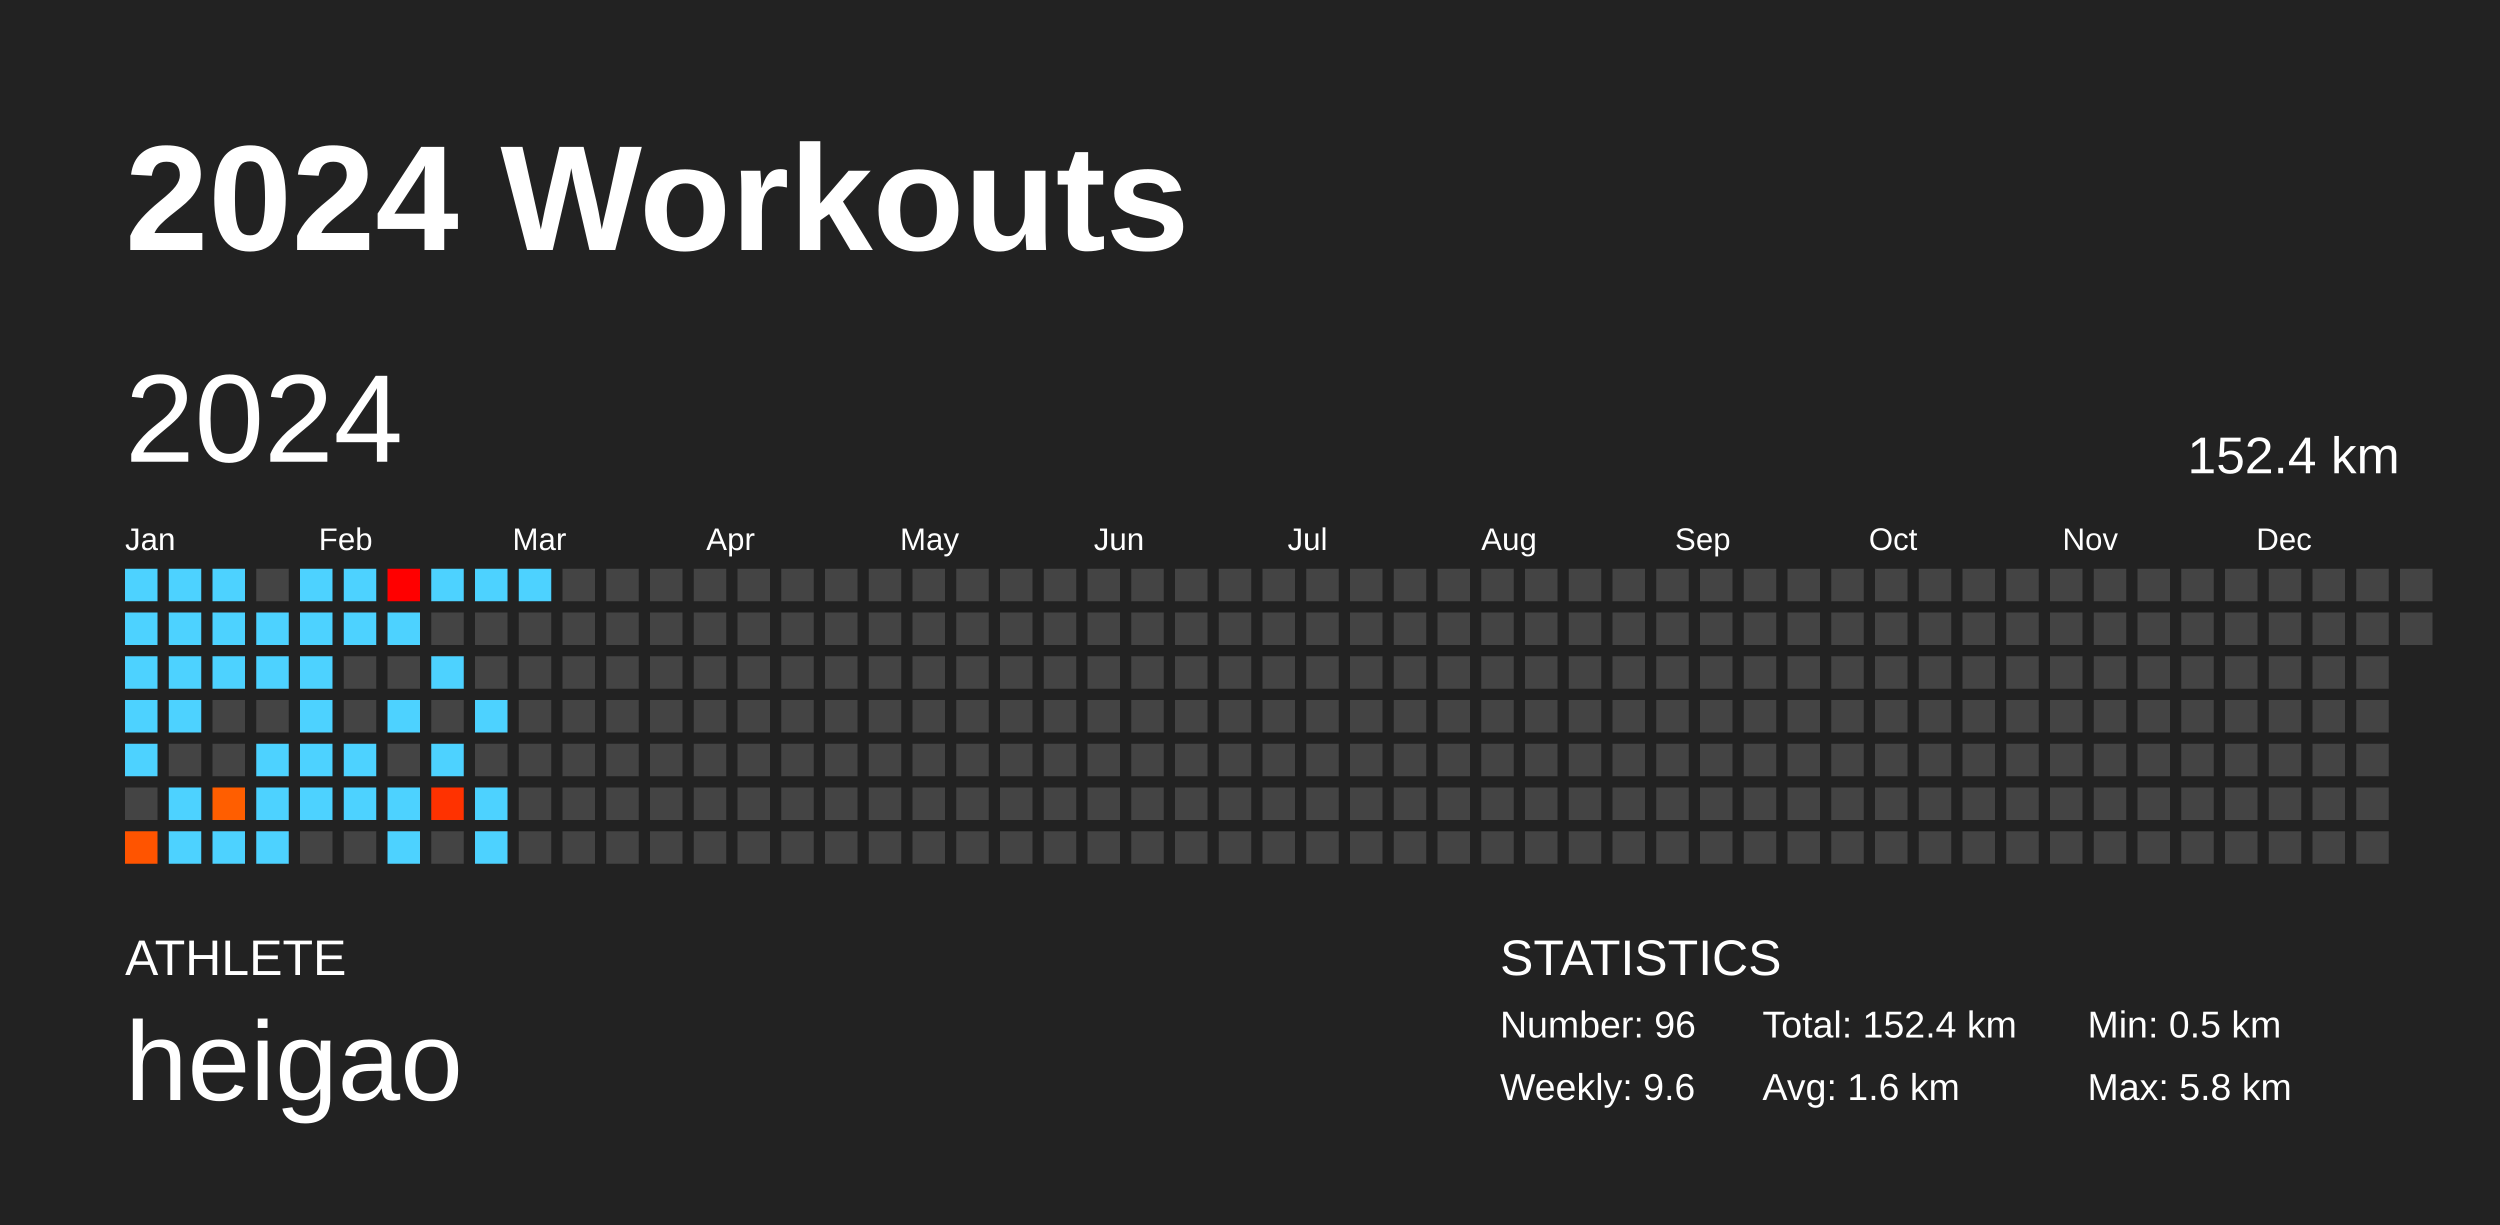
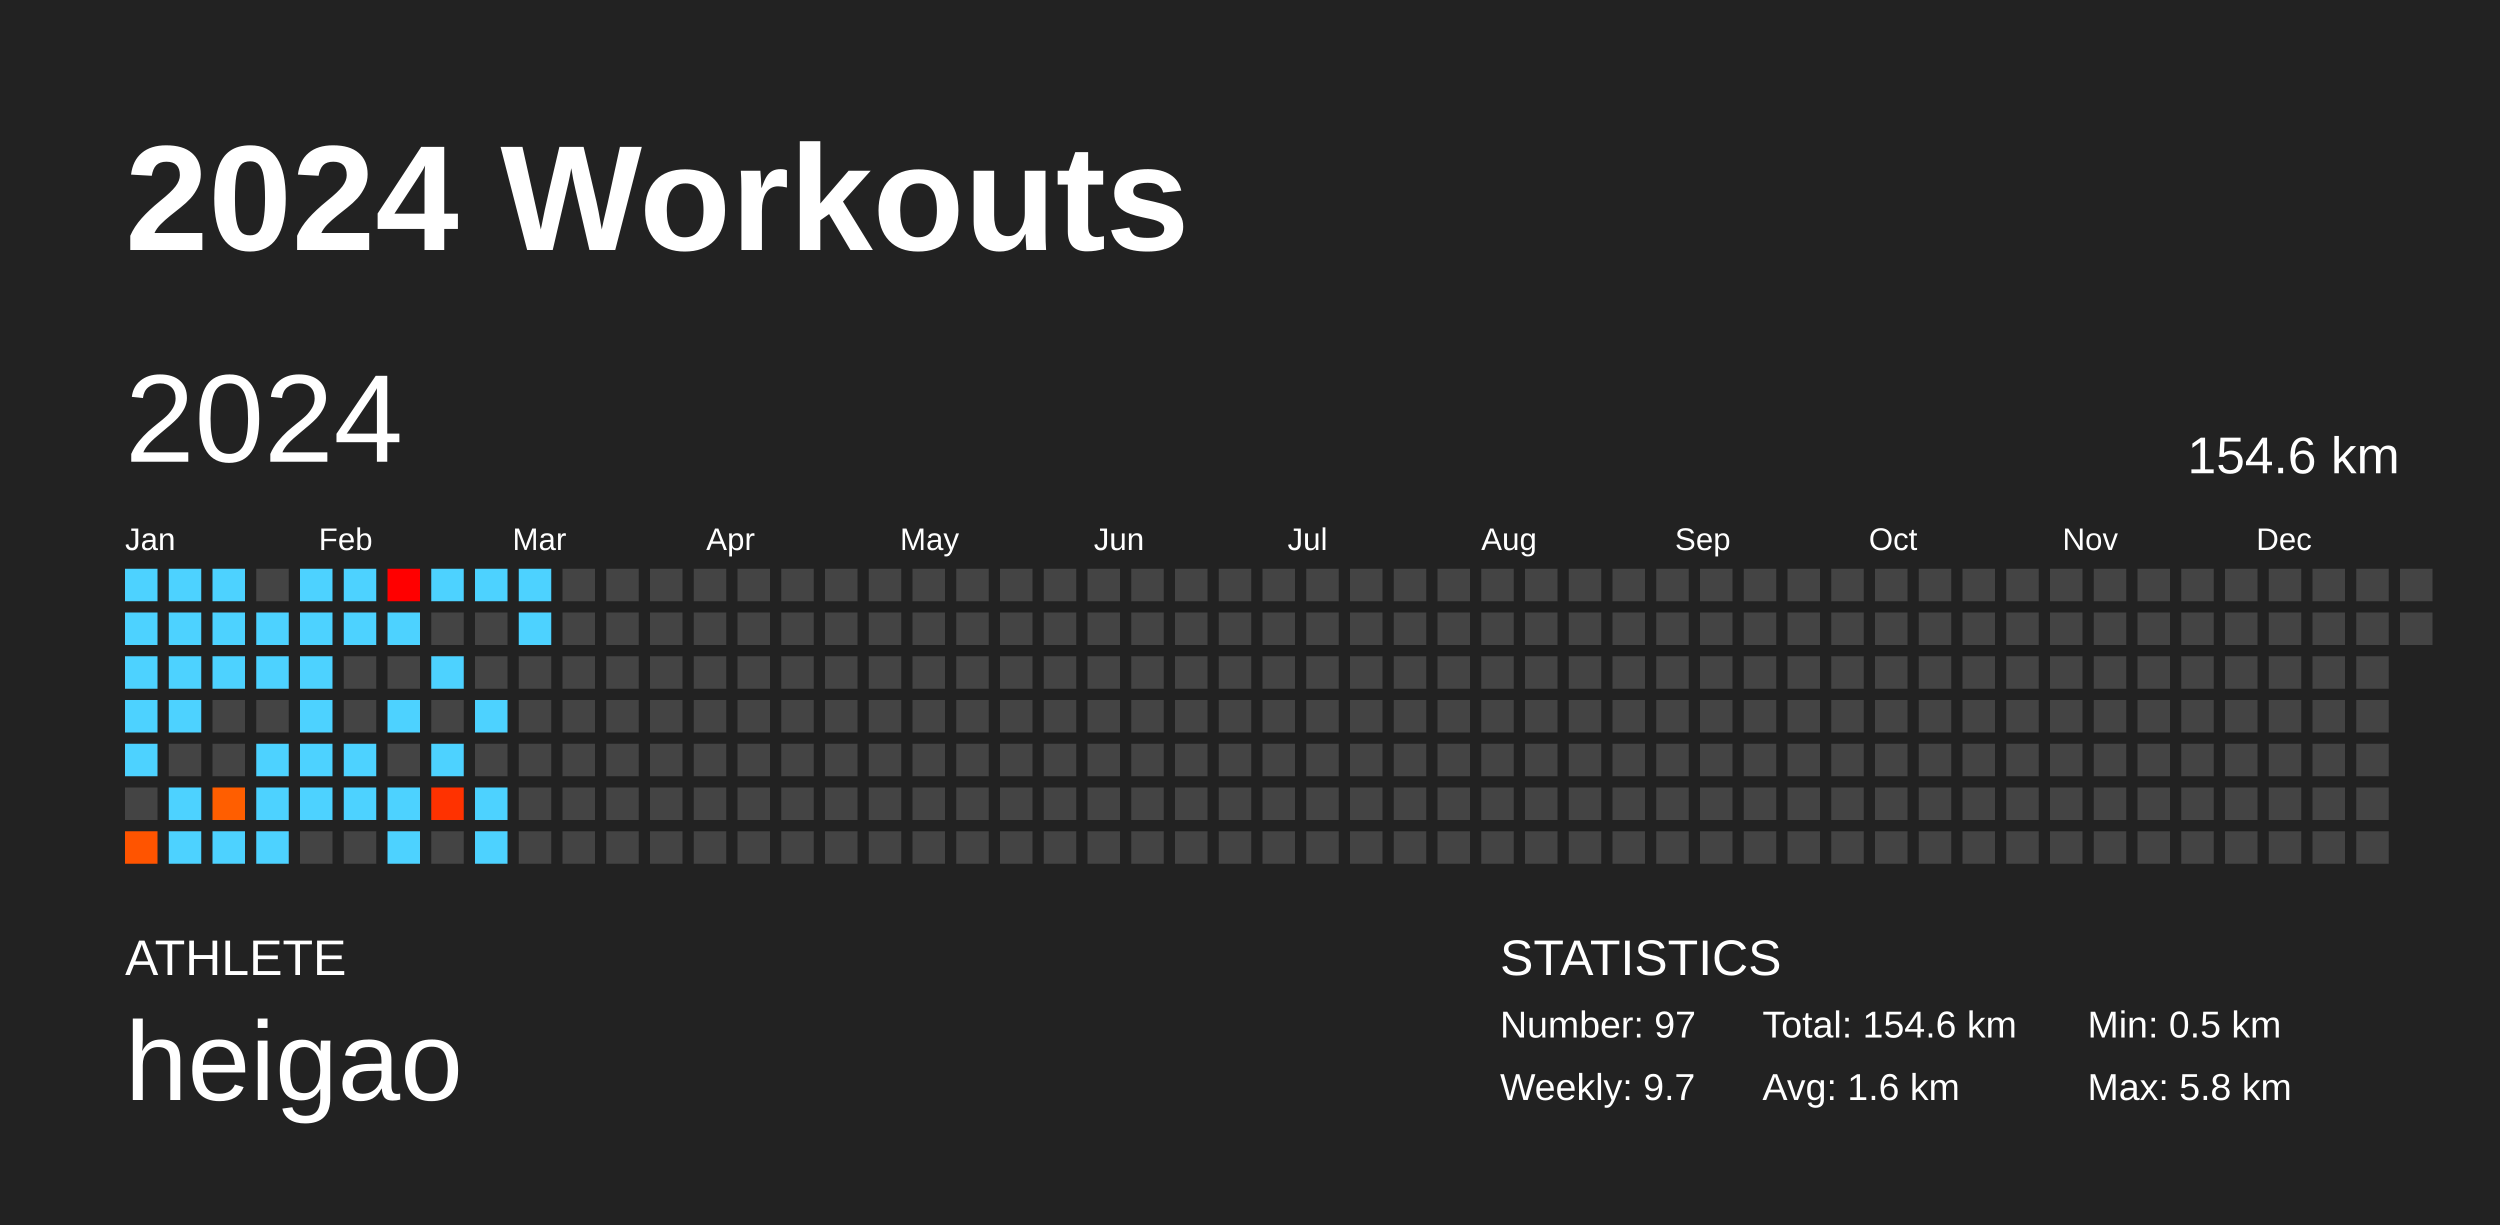
<svg xmlns="http://www.w3.org/2000/svg" baseProfile="full" height="98mm" version="1.1" viewBox="0,0,200,98" width="200mm">
  <defs />
  <rect fill="#222222" height="98" width="200" x="0" y="0" />
  <text fill="#FFFFFF" style="font-size:12px; font-family:Arial; font-weight:bold;" x="10" y="20">2024 Workouts</text>
  <text fill="#FFFFFF" style="font-size:4px; font-family:Arial" x="10" y="78">ATHLETE</text>
  <text fill="#FFFFFF" style="font-size:9px; font-family:Arial" x="10" y="88">heigao</text>
  <text fill="#FFFFFF" style="font-size:4px; font-family:Arial" x="120" y="78">STATISTICS</text>
-   <text fill="#FFFFFF" style="font-size:3px; font-family:Arial" x="120" y="83">Number: 96</text>
-   <text fill="#FFFFFF" style="font-size:3px; font-family:Arial" x="120" y="88">Weekly: 9.6</text>
-   <text fill="#FFFFFF" style="font-size:3px; font-family:Arial" x="141" y="83">Total: 152.4 km</text>
+   <text fill="#FFFFFF" style="font-size:3px; font-family:Arial" x="120" y="83">Number: 97</text>
+   <text fill="#FFFFFF" style="font-size:3px; font-family:Arial" x="120" y="88">Weekly: 9.7</text>
+   <text fill="#FFFFFF" style="font-size:3px; font-family:Arial" x="141" y="83">Total: 154.6 km</text>
  <text fill="#FFFFFF" style="font-size:3px; font-family:Arial" x="141" y="88">Avg: 1.6 km</text>
  <text fill="#FFFFFF" style="font-size:3px; font-family:Arial" x="167" y="83">Min: 0.5 km</text>
  <text fill="#FFFFFF" style="font-size:3px; font-family:Arial" x="167" y="88">Max: 5.8 km</text>
  <text dominant-baseline="hanging" fill="#FFFFFF" style="font-size:10.0px; font-family:Arial;" x="10" y="30">2024</text>
-   <text dominant-baseline="hanging" fill="#FFFFFF" style="font-size:4.125px; font-family:Arial;" x="175" y="35">152.4 km</text>
+   <text dominant-baseline="hanging" fill="#FFFFFF" style="font-size:4.125px; font-family:Arial;" x="175" y="35">154.6 km</text>
  <text fill="#FFFFFF" style="font-size:2.5px; font-family:Arial" x="10.0" y="44">Jan</text>
  <text fill="#FFFFFF" style="font-size:2.5px; font-family:Arial" x="25.5" y="44">Feb</text>
  <text fill="#FFFFFF" style="font-size:2.5px; font-family:Arial" x="41.0" y="44">Mar</text>
  <text fill="#FFFFFF" style="font-size:2.5px; font-family:Arial" x="56.5" y="44">Apr</text>
  <text fill="#FFFFFF" style="font-size:2.5px; font-family:Arial" x="72.0" y="44">May</text>
  <text fill="#FFFFFF" style="font-size:2.5px; font-family:Arial" x="87.5" y="44">Jun</text>
  <text fill="#FFFFFF" style="font-size:2.5px; font-family:Arial" x="103.0" y="44">Jul</text>
  <text fill="#FFFFFF" style="font-size:2.5px; font-family:Arial" x="118.5" y="44">Aug</text>
  <text fill="#FFFFFF" style="font-size:2.5px; font-family:Arial" x="134.0" y="44">Sep</text>
  <text fill="#FFFFFF" style="font-size:2.5px; font-family:Arial" x="149.5" y="44">Oct</text>
  <text fill="#FFFFFF" style="font-size:2.5px; font-family:Arial" x="165.0" y="44">Nov</text>
  <text fill="#FFFFFF" style="font-size:2.5px; font-family:Arial" x="180.5" y="44">Dec</text>
  <rect fill="#4dd2ff" height="2.6" width="2.6" x="10.0" y="45.5" />
  <rect fill="#4dd2ff" height="2.6" width="2.6" x="10.0" y="49.0" />
  <rect fill="#4dd2ff" height="2.6" width="2.6" x="10.0" y="52.5" />
  <rect fill="#4dd2ff" height="2.6" width="2.6" x="10.0" y="56.0" />
  <rect fill="#4dd2ff" height="2.6" width="2.6" x="10.0" y="59.5" />
  <rect fill="#444444" height="2.6" width="2.6" x="10.0" y="63.0" />
  <rect fill="#ff5400" height="2.6" width="2.6" x="10.0" y="66.5" />
  <rect fill="#4dd2ff" height="2.6" width="2.6" x="13.5" y="45.5" />
  <rect fill="#4dd2ff" height="2.6" width="2.6" x="13.5" y="49.0" />
  <rect fill="#4dd2ff" height="2.6" width="2.6" x="13.5" y="52.5" />
  <rect fill="#4dd2ff" height="2.6" width="2.6" x="13.5" y="56.0" />
  <rect fill="#444444" height="2.6" width="2.6" x="13.5" y="59.5" />
  <rect fill="#4dd2ff" height="2.6" width="2.6" x="13.5" y="63.0" />
  <rect fill="#4dd2ff" height="2.6" width="2.6" x="13.5" y="66.5" />
  <rect fill="#4dd2ff" height="2.6" width="2.6" x="17.0" y="45.5" />
  <rect fill="#4dd2ff" height="2.6" width="2.6" x="17.0" y="49.0" />
  <rect fill="#4dd2ff" height="2.6" width="2.6" x="17.0" y="52.5" />
  <rect fill="#444444" height="2.6" width="2.6" x="17.0" y="56.0" />
  <rect fill="#444444" height="2.6" width="2.6" x="17.0" y="59.5" />
  <rect fill="#ff5e00" height="2.6" width="2.6" x="17.0" y="63.0" />
  <rect fill="#4dd2ff" height="2.6" width="2.6" x="17.0" y="66.5" />
  <rect fill="#444444" height="2.6" width="2.6" x="20.5" y="45.5" />
  <rect fill="#4dd2ff" height="2.6" width="2.6" x="20.5" y="49.0" />
  <rect fill="#4dd2ff" height="2.6" width="2.6" x="20.5" y="52.5" />
  <rect fill="#444444" height="2.6" width="2.6" x="20.5" y="56.0" />
  <rect fill="#4dd2ff" height="2.6" width="2.6" x="20.5" y="59.5" />
  <rect fill="#4dd2ff" height="2.6" width="2.6" x="20.5" y="63.0" />
  <rect fill="#4dd2ff" height="2.6" width="2.6" x="20.5" y="66.5" />
  <rect fill="#4dd2ff" height="2.6" width="2.6" x="24.0" y="45.5" />
  <rect fill="#4dd2ff" height="2.6" width="2.6" x="24.0" y="49.0" />
  <rect fill="#4dd2ff" height="2.6" width="2.6" x="24.0" y="52.5" />
  <rect fill="#4dd2ff" height="2.6" width="2.6" x="24.0" y="56.0" />
  <rect fill="#4dd2ff" height="2.6" width="2.6" x="24.0" y="59.5" />
  <rect fill="#4dd2ff" height="2.6" width="2.6" x="24.0" y="63.0" />
  <rect fill="#444444" height="2.6" width="2.6" x="24.0" y="66.5" />
  <rect fill="#4dd2ff" height="2.6" width="2.6" x="27.5" y="45.5" />
  <rect fill="#4dd2ff" height="2.6" width="2.6" x="27.5" y="49.0" />
  <rect fill="#444444" height="2.6" width="2.6" x="27.5" y="52.5" />
  <rect fill="#444444" height="2.6" width="2.6" x="27.5" y="56.0" />
  <rect fill="#4dd2ff" height="2.6" width="2.6" x="27.5" y="59.5" />
  <rect fill="#4dd2ff" height="2.6" width="2.6" x="27.5" y="63.0" />
  <rect fill="#444444" height="2.6" width="2.6" x="27.5" y="66.5" />
  <rect fill="#ff0000" height="2.6" width="2.6" x="31.0" y="45.5" />
  <rect fill="#4dd2ff" height="2.6" width="2.6" x="31.0" y="49.0" />
  <rect fill="#444444" height="2.6" width="2.6" x="31.0" y="52.5" />
  <rect fill="#4dd2ff" height="2.6" width="2.6" x="31.0" y="56.0" />
  <rect fill="#444444" height="2.6" width="2.6" x="31.0" y="59.5" />
  <rect fill="#4dd2ff" height="2.6" width="2.6" x="31.0" y="63.0" />
  <rect fill="#4dd2ff" height="2.6" width="2.6" x="31.0" y="66.5" />
  <rect fill="#4dd2ff" height="2.6" width="2.6" x="34.5" y="45.5" />
  <rect fill="#444444" height="2.6" width="2.6" x="34.5" y="49.0" />
  <rect fill="#4dd2ff" height="2.6" width="2.6" x="34.5" y="52.5" />
  <rect fill="#444444" height="2.6" width="2.6" x="34.5" y="56.0" />
  <rect fill="#4dd2ff" height="2.6" width="2.6" x="34.5" y="59.5" />
  <rect fill="#ff3200" height="2.6" width="2.6" x="34.5" y="63.0" />
  <rect fill="#444444" height="2.6" width="2.6" x="34.5" y="66.5" />
  <rect fill="#4dd2ff" height="2.6" width="2.6" x="38.0" y="45.5" />
  <rect fill="#444444" height="2.6" width="2.6" x="38.0" y="49.0" />
  <rect fill="#444444" height="2.6" width="2.6" x="38.0" y="52.5" />
  <rect fill="#4dd2ff" height="2.6" width="2.6" x="38.0" y="56.0" />
  <rect fill="#444444" height="2.6" width="2.6" x="38.0" y="59.5" />
  <rect fill="#4dd2ff" height="2.6" width="2.6" x="38.0" y="63.0" />
  <rect fill="#4dd2ff" height="2.6" width="2.6" x="38.0" y="66.5" />
  <rect fill="#4dd2ff" height="2.6" width="2.6" x="41.5" y="45.5" />
-   <rect fill="#444444" height="2.6" width="2.6" x="41.5" y="49.0" />
+   <rect fill="#4dd2ff" height="2.6" width="2.6" x="41.5" y="49.0" />
  <rect fill="#444444" height="2.6" width="2.6" x="41.5" y="52.5" />
  <rect fill="#444444" height="2.6" width="2.6" x="41.5" y="56.0" />
  <rect fill="#444444" height="2.6" width="2.6" x="41.5" y="59.5" />
  <rect fill="#444444" height="2.6" width="2.6" x="41.5" y="63.0" />
  <rect fill="#444444" height="2.6" width="2.6" x="41.5" y="66.5" />
  <rect fill="#444444" height="2.6" width="2.6" x="45.0" y="45.5" />
  <rect fill="#444444" height="2.6" width="2.6" x="45.0" y="49.0" />
  <rect fill="#444444" height="2.6" width="2.6" x="45.0" y="52.5" />
  <rect fill="#444444" height="2.6" width="2.6" x="45.0" y="56.0" />
  <rect fill="#444444" height="2.6" width="2.6" x="45.0" y="59.5" />
  <rect fill="#444444" height="2.6" width="2.6" x="45.0" y="63.0" />
  <rect fill="#444444" height="2.6" width="2.6" x="45.0" y="66.5" />
  <rect fill="#444444" height="2.6" width="2.6" x="48.5" y="45.5" />
  <rect fill="#444444" height="2.6" width="2.6" x="48.5" y="49.0" />
  <rect fill="#444444" height="2.6" width="2.6" x="48.5" y="52.5" />
  <rect fill="#444444" height="2.6" width="2.6" x="48.5" y="56.0" />
  <rect fill="#444444" height="2.6" width="2.6" x="48.5" y="59.5" />
  <rect fill="#444444" height="2.6" width="2.6" x="48.5" y="63.0" />
  <rect fill="#444444" height="2.6" width="2.6" x="48.5" y="66.5" />
  <rect fill="#444444" height="2.6" width="2.6" x="52.0" y="45.5" />
  <rect fill="#444444" height="2.6" width="2.6" x="52.0" y="49.0" />
  <rect fill="#444444" height="2.6" width="2.6" x="52.0" y="52.5" />
  <rect fill="#444444" height="2.6" width="2.6" x="52.0" y="56.0" />
  <rect fill="#444444" height="2.6" width="2.6" x="52.0" y="59.5" />
  <rect fill="#444444" height="2.6" width="2.6" x="52.0" y="63.0" />
  <rect fill="#444444" height="2.6" width="2.6" x="52.0" y="66.5" />
  <rect fill="#444444" height="2.6" width="2.6" x="55.5" y="45.5" />
  <rect fill="#444444" height="2.6" width="2.6" x="55.5" y="49.0" />
  <rect fill="#444444" height="2.6" width="2.6" x="55.5" y="52.5" />
  <rect fill="#444444" height="2.6" width="2.6" x="55.5" y="56.0" />
  <rect fill="#444444" height="2.6" width="2.6" x="55.5" y="59.5" />
  <rect fill="#444444" height="2.6" width="2.6" x="55.5" y="63.0" />
  <rect fill="#444444" height="2.6" width="2.6" x="55.5" y="66.5" />
  <rect fill="#444444" height="2.6" width="2.6" x="59.0" y="45.5" />
  <rect fill="#444444" height="2.6" width="2.6" x="59.0" y="49.0" />
  <rect fill="#444444" height="2.6" width="2.6" x="59.0" y="52.5" />
  <rect fill="#444444" height="2.6" width="2.6" x="59.0" y="56.0" />
  <rect fill="#444444" height="2.6" width="2.6" x="59.0" y="59.5" />
  <rect fill="#444444" height="2.6" width="2.6" x="59.0" y="63.0" />
  <rect fill="#444444" height="2.6" width="2.6" x="59.0" y="66.5" />
  <rect fill="#444444" height="2.6" width="2.6" x="62.5" y="45.5" />
  <rect fill="#444444" height="2.6" width="2.6" x="62.5" y="49.0" />
  <rect fill="#444444" height="2.6" width="2.6" x="62.5" y="52.5" />
  <rect fill="#444444" height="2.6" width="2.6" x="62.5" y="56.0" />
  <rect fill="#444444" height="2.6" width="2.6" x="62.5" y="59.5" />
  <rect fill="#444444" height="2.6" width="2.6" x="62.5" y="63.0" />
  <rect fill="#444444" height="2.6" width="2.6" x="62.5" y="66.5" />
  <rect fill="#444444" height="2.6" width="2.6" x="66.0" y="45.5" />
  <rect fill="#444444" height="2.6" width="2.6" x="66.0" y="49.0" />
  <rect fill="#444444" height="2.6" width="2.6" x="66.0" y="52.5" />
  <rect fill="#444444" height="2.6" width="2.6" x="66.0" y="56.0" />
  <rect fill="#444444" height="2.6" width="2.6" x="66.0" y="59.5" />
  <rect fill="#444444" height="2.6" width="2.6" x="66.0" y="63.0" />
  <rect fill="#444444" height="2.6" width="2.6" x="66.0" y="66.5" />
  <rect fill="#444444" height="2.6" width="2.6" x="69.5" y="45.5" />
  <rect fill="#444444" height="2.6" width="2.6" x="69.5" y="49.0" />
  <rect fill="#444444" height="2.6" width="2.6" x="69.5" y="52.5" />
  <rect fill="#444444" height="2.6" width="2.6" x="69.5" y="56.0" />
  <rect fill="#444444" height="2.6" width="2.6" x="69.5" y="59.5" />
  <rect fill="#444444" height="2.6" width="2.6" x="69.5" y="63.0" />
  <rect fill="#444444" height="2.6" width="2.6" x="69.5" y="66.5" />
  <rect fill="#444444" height="2.6" width="2.6" x="73.0" y="45.5" />
  <rect fill="#444444" height="2.6" width="2.6" x="73.0" y="49.0" />
  <rect fill="#444444" height="2.6" width="2.6" x="73.0" y="52.5" />
  <rect fill="#444444" height="2.6" width="2.6" x="73.0" y="56.0" />
  <rect fill="#444444" height="2.6" width="2.6" x="73.0" y="59.5" />
  <rect fill="#444444" height="2.6" width="2.6" x="73.0" y="63.0" />
  <rect fill="#444444" height="2.6" width="2.6" x="73.0" y="66.5" />
  <rect fill="#444444" height="2.6" width="2.6" x="76.5" y="45.5" />
  <rect fill="#444444" height="2.6" width="2.6" x="76.5" y="49.0" />
  <rect fill="#444444" height="2.6" width="2.6" x="76.5" y="52.5" />
  <rect fill="#444444" height="2.6" width="2.6" x="76.5" y="56.0" />
  <rect fill="#444444" height="2.6" width="2.6" x="76.5" y="59.5" />
  <rect fill="#444444" height="2.6" width="2.6" x="76.5" y="63.0" />
  <rect fill="#444444" height="2.6" width="2.6" x="76.5" y="66.5" />
  <rect fill="#444444" height="2.6" width="2.6" x="80.0" y="45.5" />
  <rect fill="#444444" height="2.6" width="2.6" x="80.0" y="49.0" />
  <rect fill="#444444" height="2.6" width="2.6" x="80.0" y="52.5" />
  <rect fill="#444444" height="2.6" width="2.6" x="80.0" y="56.0" />
  <rect fill="#444444" height="2.6" width="2.6" x="80.0" y="59.5" />
  <rect fill="#444444" height="2.6" width="2.6" x="80.0" y="63.0" />
  <rect fill="#444444" height="2.6" width="2.6" x="80.0" y="66.5" />
  <rect fill="#444444" height="2.6" width="2.6" x="83.5" y="45.5" />
  <rect fill="#444444" height="2.6" width="2.6" x="83.5" y="49.0" />
  <rect fill="#444444" height="2.6" width="2.6" x="83.5" y="52.5" />
  <rect fill="#444444" height="2.6" width="2.6" x="83.5" y="56.0" />
  <rect fill="#444444" height="2.6" width="2.6" x="83.5" y="59.5" />
  <rect fill="#444444" height="2.6" width="2.6" x="83.5" y="63.0" />
  <rect fill="#444444" height="2.6" width="2.6" x="83.5" y="66.5" />
  <rect fill="#444444" height="2.6" width="2.6" x="87.0" y="45.5" />
  <rect fill="#444444" height="2.6" width="2.6" x="87.0" y="49.0" />
  <rect fill="#444444" height="2.6" width="2.6" x="87.0" y="52.5" />
  <rect fill="#444444" height="2.6" width="2.6" x="87.0" y="56.0" />
  <rect fill="#444444" height="2.6" width="2.6" x="87.0" y="59.5" />
  <rect fill="#444444" height="2.6" width="2.6" x="87.0" y="63.0" />
  <rect fill="#444444" height="2.6" width="2.6" x="87.0" y="66.5" />
  <rect fill="#444444" height="2.6" width="2.6" x="90.5" y="45.5" />
  <rect fill="#444444" height="2.6" width="2.6" x="90.5" y="49.0" />
  <rect fill="#444444" height="2.6" width="2.6" x="90.5" y="52.5" />
  <rect fill="#444444" height="2.6" width="2.6" x="90.5" y="56.0" />
  <rect fill="#444444" height="2.6" width="2.6" x="90.5" y="59.5" />
  <rect fill="#444444" height="2.6" width="2.6" x="90.5" y="63.0" />
  <rect fill="#444444" height="2.6" width="2.6" x="90.5" y="66.5" />
  <rect fill="#444444" height="2.6" width="2.6" x="94.0" y="45.5" />
  <rect fill="#444444" height="2.6" width="2.6" x="94.0" y="49.0" />
  <rect fill="#444444" height="2.6" width="2.6" x="94.0" y="52.5" />
  <rect fill="#444444" height="2.6" width="2.6" x="94.0" y="56.0" />
  <rect fill="#444444" height="2.6" width="2.6" x="94.0" y="59.5" />
  <rect fill="#444444" height="2.6" width="2.6" x="94.0" y="63.0" />
  <rect fill="#444444" height="2.6" width="2.6" x="94.0" y="66.5" />
  <rect fill="#444444" height="2.6" width="2.6" x="97.5" y="45.5" />
  <rect fill="#444444" height="2.6" width="2.6" x="97.5" y="49.0" />
  <rect fill="#444444" height="2.6" width="2.6" x="97.5" y="52.5" />
  <rect fill="#444444" height="2.6" width="2.6" x="97.5" y="56.0" />
  <rect fill="#444444" height="2.6" width="2.6" x="97.5" y="59.5" />
  <rect fill="#444444" height="2.6" width="2.6" x="97.5" y="63.0" />
  <rect fill="#444444" height="2.6" width="2.6" x="97.5" y="66.5" />
  <rect fill="#444444" height="2.6" width="2.6" x="101.0" y="45.5" />
  <rect fill="#444444" height="2.6" width="2.6" x="101.0" y="49.0" />
  <rect fill="#444444" height="2.6" width="2.6" x="101.0" y="52.5" />
  <rect fill="#444444" height="2.6" width="2.6" x="101.0" y="56.0" />
  <rect fill="#444444" height="2.6" width="2.6" x="101.0" y="59.5" />
  <rect fill="#444444" height="2.6" width="2.6" x="101.0" y="63.0" />
  <rect fill="#444444" height="2.6" width="2.6" x="101.0" y="66.5" />
  <rect fill="#444444" height="2.6" width="2.6" x="104.5" y="45.5" />
  <rect fill="#444444" height="2.6" width="2.6" x="104.5" y="49.0" />
  <rect fill="#444444" height="2.6" width="2.6" x="104.5" y="52.5" />
  <rect fill="#444444" height="2.6" width="2.6" x="104.5" y="56.0" />
  <rect fill="#444444" height="2.6" width="2.6" x="104.5" y="59.5" />
  <rect fill="#444444" height="2.6" width="2.6" x="104.5" y="63.0" />
  <rect fill="#444444" height="2.6" width="2.6" x="104.5" y="66.5" />
  <rect fill="#444444" height="2.6" width="2.6" x="108.0" y="45.5" />
  <rect fill="#444444" height="2.6" width="2.6" x="108.0" y="49.0" />
  <rect fill="#444444" height="2.6" width="2.6" x="108.0" y="52.5" />
  <rect fill="#444444" height="2.6" width="2.6" x="108.0" y="56.0" />
  <rect fill="#444444" height="2.6" width="2.6" x="108.0" y="59.5" />
  <rect fill="#444444" height="2.6" width="2.6" x="108.0" y="63.0" />
  <rect fill="#444444" height="2.6" width="2.6" x="108.0" y="66.5" />
  <rect fill="#444444" height="2.6" width="2.6" x="111.5" y="45.5" />
  <rect fill="#444444" height="2.6" width="2.6" x="111.5" y="49.0" />
  <rect fill="#444444" height="2.6" width="2.6" x="111.5" y="52.5" />
  <rect fill="#444444" height="2.6" width="2.6" x="111.5" y="56.0" />
  <rect fill="#444444" height="2.6" width="2.6" x="111.5" y="59.5" />
  <rect fill="#444444" height="2.6" width="2.6" x="111.5" y="63.0" />
  <rect fill="#444444" height="2.6" width="2.6" x="111.5" y="66.5" />
  <rect fill="#444444" height="2.6" width="2.6" x="115.0" y="45.5" />
  <rect fill="#444444" height="2.6" width="2.6" x="115.0" y="49.0" />
  <rect fill="#444444" height="2.6" width="2.6" x="115.0" y="52.5" />
  <rect fill="#444444" height="2.6" width="2.6" x="115.0" y="56.0" />
  <rect fill="#444444" height="2.6" width="2.6" x="115.0" y="59.5" />
  <rect fill="#444444" height="2.6" width="2.6" x="115.0" y="63.0" />
  <rect fill="#444444" height="2.6" width="2.6" x="115.0" y="66.5" />
  <rect fill="#444444" height="2.6" width="2.6" x="118.5" y="45.5" />
  <rect fill="#444444" height="2.6" width="2.6" x="118.5" y="49.0" />
  <rect fill="#444444" height="2.6" width="2.6" x="118.5" y="52.5" />
  <rect fill="#444444" height="2.6" width="2.6" x="118.5" y="56.0" />
  <rect fill="#444444" height="2.6" width="2.6" x="118.5" y="59.5" />
  <rect fill="#444444" height="2.6" width="2.6" x="118.5" y="63.0" />
  <rect fill="#444444" height="2.6" width="2.6" x="118.5" y="66.5" />
  <rect fill="#444444" height="2.6" width="2.6" x="122.0" y="45.5" />
  <rect fill="#444444" height="2.6" width="2.6" x="122.0" y="49.0" />
  <rect fill="#444444" height="2.6" width="2.6" x="122.0" y="52.5" />
  <rect fill="#444444" height="2.6" width="2.6" x="122.0" y="56.0" />
  <rect fill="#444444" height="2.6" width="2.6" x="122.0" y="59.5" />
  <rect fill="#444444" height="2.6" width="2.6" x="122.0" y="63.0" />
  <rect fill="#444444" height="2.6" width="2.6" x="122.0" y="66.5" />
  <rect fill="#444444" height="2.6" width="2.6" x="125.5" y="45.5" />
  <rect fill="#444444" height="2.6" width="2.6" x="125.5" y="49.0" />
  <rect fill="#444444" height="2.6" width="2.6" x="125.5" y="52.5" />
  <rect fill="#444444" height="2.6" width="2.6" x="125.5" y="56.0" />
  <rect fill="#444444" height="2.6" width="2.6" x="125.5" y="59.5" />
  <rect fill="#444444" height="2.6" width="2.6" x="125.5" y="63.0" />
  <rect fill="#444444" height="2.6" width="2.6" x="125.5" y="66.5" />
  <rect fill="#444444" height="2.6" width="2.6" x="129.0" y="45.5" />
  <rect fill="#444444" height="2.6" width="2.6" x="129.0" y="49.0" />
  <rect fill="#444444" height="2.6" width="2.6" x="129.0" y="52.5" />
  <rect fill="#444444" height="2.6" width="2.6" x="129.0" y="56.0" />
  <rect fill="#444444" height="2.6" width="2.6" x="129.0" y="59.5" />
  <rect fill="#444444" height="2.6" width="2.6" x="129.0" y="63.0" />
  <rect fill="#444444" height="2.6" width="2.6" x="129.0" y="66.5" />
  <rect fill="#444444" height="2.6" width="2.6" x="132.5" y="45.5" />
  <rect fill="#444444" height="2.6" width="2.6" x="132.5" y="49.0" />
  <rect fill="#444444" height="2.6" width="2.6" x="132.5" y="52.5" />
  <rect fill="#444444" height="2.6" width="2.6" x="132.5" y="56.0" />
  <rect fill="#444444" height="2.6" width="2.6" x="132.5" y="59.5" />
  <rect fill="#444444" height="2.6" width="2.6" x="132.5" y="63.0" />
  <rect fill="#444444" height="2.6" width="2.6" x="132.5" y="66.5" />
  <rect fill="#444444" height="2.6" width="2.6" x="136.0" y="45.5" />
  <rect fill="#444444" height="2.6" width="2.6" x="136.0" y="49.0" />
  <rect fill="#444444" height="2.6" width="2.6" x="136.0" y="52.5" />
  <rect fill="#444444" height="2.6" width="2.6" x="136.0" y="56.0" />
  <rect fill="#444444" height="2.6" width="2.6" x="136.0" y="59.5" />
  <rect fill="#444444" height="2.6" width="2.6" x="136.0" y="63.0" />
  <rect fill="#444444" height="2.6" width="2.6" x="136.0" y="66.5" />
  <rect fill="#444444" height="2.6" width="2.6" x="139.5" y="45.5" />
  <rect fill="#444444" height="2.6" width="2.6" x="139.5" y="49.0" />
  <rect fill="#444444" height="2.6" width="2.6" x="139.5" y="52.5" />
  <rect fill="#444444" height="2.6" width="2.6" x="139.5" y="56.0" />
  <rect fill="#444444" height="2.6" width="2.6" x="139.5" y="59.5" />
  <rect fill="#444444" height="2.6" width="2.6" x="139.5" y="63.0" />
  <rect fill="#444444" height="2.6" width="2.6" x="139.5" y="66.5" />
  <rect fill="#444444" height="2.6" width="2.6" x="143.0" y="45.5" />
  <rect fill="#444444" height="2.6" width="2.6" x="143.0" y="49.0" />
  <rect fill="#444444" height="2.6" width="2.6" x="143.0" y="52.5" />
  <rect fill="#444444" height="2.6" width="2.6" x="143.0" y="56.0" />
  <rect fill="#444444" height="2.6" width="2.6" x="143.0" y="59.5" />
  <rect fill="#444444" height="2.6" width="2.6" x="143.0" y="63.0" />
  <rect fill="#444444" height="2.6" width="2.6" x="143.0" y="66.5" />
  <rect fill="#444444" height="2.6" width="2.6" x="146.5" y="45.5" />
  <rect fill="#444444" height="2.6" width="2.6" x="146.5" y="49.0" />
  <rect fill="#444444" height="2.6" width="2.6" x="146.5" y="52.5" />
  <rect fill="#444444" height="2.6" width="2.6" x="146.5" y="56.0" />
  <rect fill="#444444" height="2.6" width="2.6" x="146.5" y="59.5" />
  <rect fill="#444444" height="2.6" width="2.6" x="146.5" y="63.0" />
  <rect fill="#444444" height="2.6" width="2.6" x="146.5" y="66.5" />
  <rect fill="#444444" height="2.6" width="2.6" x="150.0" y="45.5" />
  <rect fill="#444444" height="2.6" width="2.6" x="150.0" y="49.0" />
  <rect fill="#444444" height="2.6" width="2.6" x="150.0" y="52.5" />
  <rect fill="#444444" height="2.6" width="2.6" x="150.0" y="56.0" />
  <rect fill="#444444" height="2.6" width="2.6" x="150.0" y="59.5" />
  <rect fill="#444444" height="2.6" width="2.6" x="150.0" y="63.0" />
  <rect fill="#444444" height="2.6" width="2.6" x="150.0" y="66.5" />
  <rect fill="#444444" height="2.6" width="2.6" x="153.5" y="45.5" />
  <rect fill="#444444" height="2.6" width="2.6" x="153.5" y="49.0" />
  <rect fill="#444444" height="2.6" width="2.6" x="153.5" y="52.5" />
  <rect fill="#444444" height="2.6" width="2.6" x="153.5" y="56.0" />
  <rect fill="#444444" height="2.6" width="2.6" x="153.5" y="59.5" />
  <rect fill="#444444" height="2.6" width="2.6" x="153.5" y="63.0" />
  <rect fill="#444444" height="2.6" width="2.6" x="153.5" y="66.5" />
  <rect fill="#444444" height="2.6" width="2.6" x="157.0" y="45.5" />
  <rect fill="#444444" height="2.6" width="2.6" x="157.0" y="49.0" />
  <rect fill="#444444" height="2.6" width="2.6" x="157.0" y="52.5" />
  <rect fill="#444444" height="2.6" width="2.6" x="157.0" y="56.0" />
  <rect fill="#444444" height="2.6" width="2.6" x="157.0" y="59.5" />
  <rect fill="#444444" height="2.6" width="2.6" x="157.0" y="63.0" />
  <rect fill="#444444" height="2.6" width="2.6" x="157.0" y="66.5" />
  <rect fill="#444444" height="2.6" width="2.6" x="160.5" y="45.5" />
  <rect fill="#444444" height="2.6" width="2.6" x="160.5" y="49.0" />
  <rect fill="#444444" height="2.6" width="2.6" x="160.5" y="52.5" />
  <rect fill="#444444" height="2.6" width="2.6" x="160.5" y="56.0" />
  <rect fill="#444444" height="2.6" width="2.6" x="160.5" y="59.5" />
  <rect fill="#444444" height="2.6" width="2.6" x="160.5" y="63.0" />
  <rect fill="#444444" height="2.6" width="2.6" x="160.5" y="66.5" />
  <rect fill="#444444" height="2.6" width="2.6" x="164.0" y="45.5" />
  <rect fill="#444444" height="2.6" width="2.6" x="164.0" y="49.0" />
  <rect fill="#444444" height="2.6" width="2.6" x="164.0" y="52.5" />
  <rect fill="#444444" height="2.6" width="2.6" x="164.0" y="56.0" />
  <rect fill="#444444" height="2.6" width="2.6" x="164.0" y="59.5" />
  <rect fill="#444444" height="2.6" width="2.6" x="164.0" y="63.0" />
  <rect fill="#444444" height="2.6" width="2.6" x="164.0" y="66.5" />
  <rect fill="#444444" height="2.6" width="2.6" x="167.5" y="45.5" />
  <rect fill="#444444" height="2.6" width="2.6" x="167.5" y="49.0" />
  <rect fill="#444444" height="2.6" width="2.6" x="167.5" y="52.5" />
  <rect fill="#444444" height="2.6" width="2.6" x="167.5" y="56.0" />
  <rect fill="#444444" height="2.6" width="2.6" x="167.5" y="59.5" />
  <rect fill="#444444" height="2.6" width="2.6" x="167.5" y="63.0" />
  <rect fill="#444444" height="2.6" width="2.6" x="167.5" y="66.5" />
  <rect fill="#444444" height="2.6" width="2.6" x="171.0" y="45.5" />
  <rect fill="#444444" height="2.6" width="2.6" x="171.0" y="49.0" />
  <rect fill="#444444" height="2.6" width="2.6" x="171.0" y="52.5" />
  <rect fill="#444444" height="2.6" width="2.6" x="171.0" y="56.0" />
  <rect fill="#444444" height="2.6" width="2.6" x="171.0" y="59.5" />
  <rect fill="#444444" height="2.6" width="2.6" x="171.0" y="63.0" />
  <rect fill="#444444" height="2.6" width="2.6" x="171.0" y="66.5" />
  <rect fill="#444444" height="2.6" width="2.6" x="174.5" y="45.5" />
  <rect fill="#444444" height="2.6" width="2.6" x="174.5" y="49.0" />
  <rect fill="#444444" height="2.6" width="2.6" x="174.5" y="52.5" />
  <rect fill="#444444" height="2.6" width="2.6" x="174.5" y="56.0" />
  <rect fill="#444444" height="2.6" width="2.6" x="174.5" y="59.5" />
  <rect fill="#444444" height="2.6" width="2.6" x="174.5" y="63.0" />
  <rect fill="#444444" height="2.6" width="2.6" x="174.5" y="66.5" />
  <rect fill="#444444" height="2.6" width="2.6" x="178.0" y="45.5" />
  <rect fill="#444444" height="2.6" width="2.6" x="178.0" y="49.0" />
  <rect fill="#444444" height="2.6" width="2.6" x="178.0" y="52.5" />
  <rect fill="#444444" height="2.6" width="2.6" x="178.0" y="56.0" />
  <rect fill="#444444" height="2.6" width="2.6" x="178.0" y="59.5" />
  <rect fill="#444444" height="2.6" width="2.6" x="178.0" y="63.0" />
  <rect fill="#444444" height="2.6" width="2.6" x="178.0" y="66.5" />
  <rect fill="#444444" height="2.6" width="2.6" x="181.5" y="45.5" />
  <rect fill="#444444" height="2.6" width="2.6" x="181.5" y="49.0" />
  <rect fill="#444444" height="2.6" width="2.6" x="181.5" y="52.5" />
  <rect fill="#444444" height="2.6" width="2.6" x="181.5" y="56.0" />
  <rect fill="#444444" height="2.6" width="2.6" x="181.5" y="59.5" />
  <rect fill="#444444" height="2.6" width="2.6" x="181.5" y="63.0" />
  <rect fill="#444444" height="2.6" width="2.6" x="181.5" y="66.5" />
  <rect fill="#444444" height="2.6" width="2.6" x="185.0" y="45.5" />
  <rect fill="#444444" height="2.6" width="2.6" x="185.0" y="49.0" />
  <rect fill="#444444" height="2.6" width="2.6" x="185.0" y="52.5" />
  <rect fill="#444444" height="2.6" width="2.6" x="185.0" y="56.0" />
  <rect fill="#444444" height="2.6" width="2.6" x="185.0" y="59.5" />
  <rect fill="#444444" height="2.6" width="2.6" x="185.0" y="63.0" />
  <rect fill="#444444" height="2.6" width="2.6" x="185.0" y="66.5" />
  <rect fill="#444444" height="2.6" width="2.6" x="188.5" y="45.5" />
  <rect fill="#444444" height="2.6" width="2.6" x="188.5" y="49.0" />
  <rect fill="#444444" height="2.6" width="2.6" x="188.5" y="52.5" />
  <rect fill="#444444" height="2.6" width="2.6" x="188.5" y="56.0" />
  <rect fill="#444444" height="2.6" width="2.6" x="188.5" y="59.5" />
  <rect fill="#444444" height="2.6" width="2.6" x="188.5" y="63.0" />
  <rect fill="#444444" height="2.6" width="2.6" x="188.5" y="66.5" />
  <rect fill="#444444" height="2.6" width="2.6" x="192.0" y="45.5" />
  <rect fill="#444444" height="2.6" width="2.6" x="192.0" y="49.0" />
</svg>
